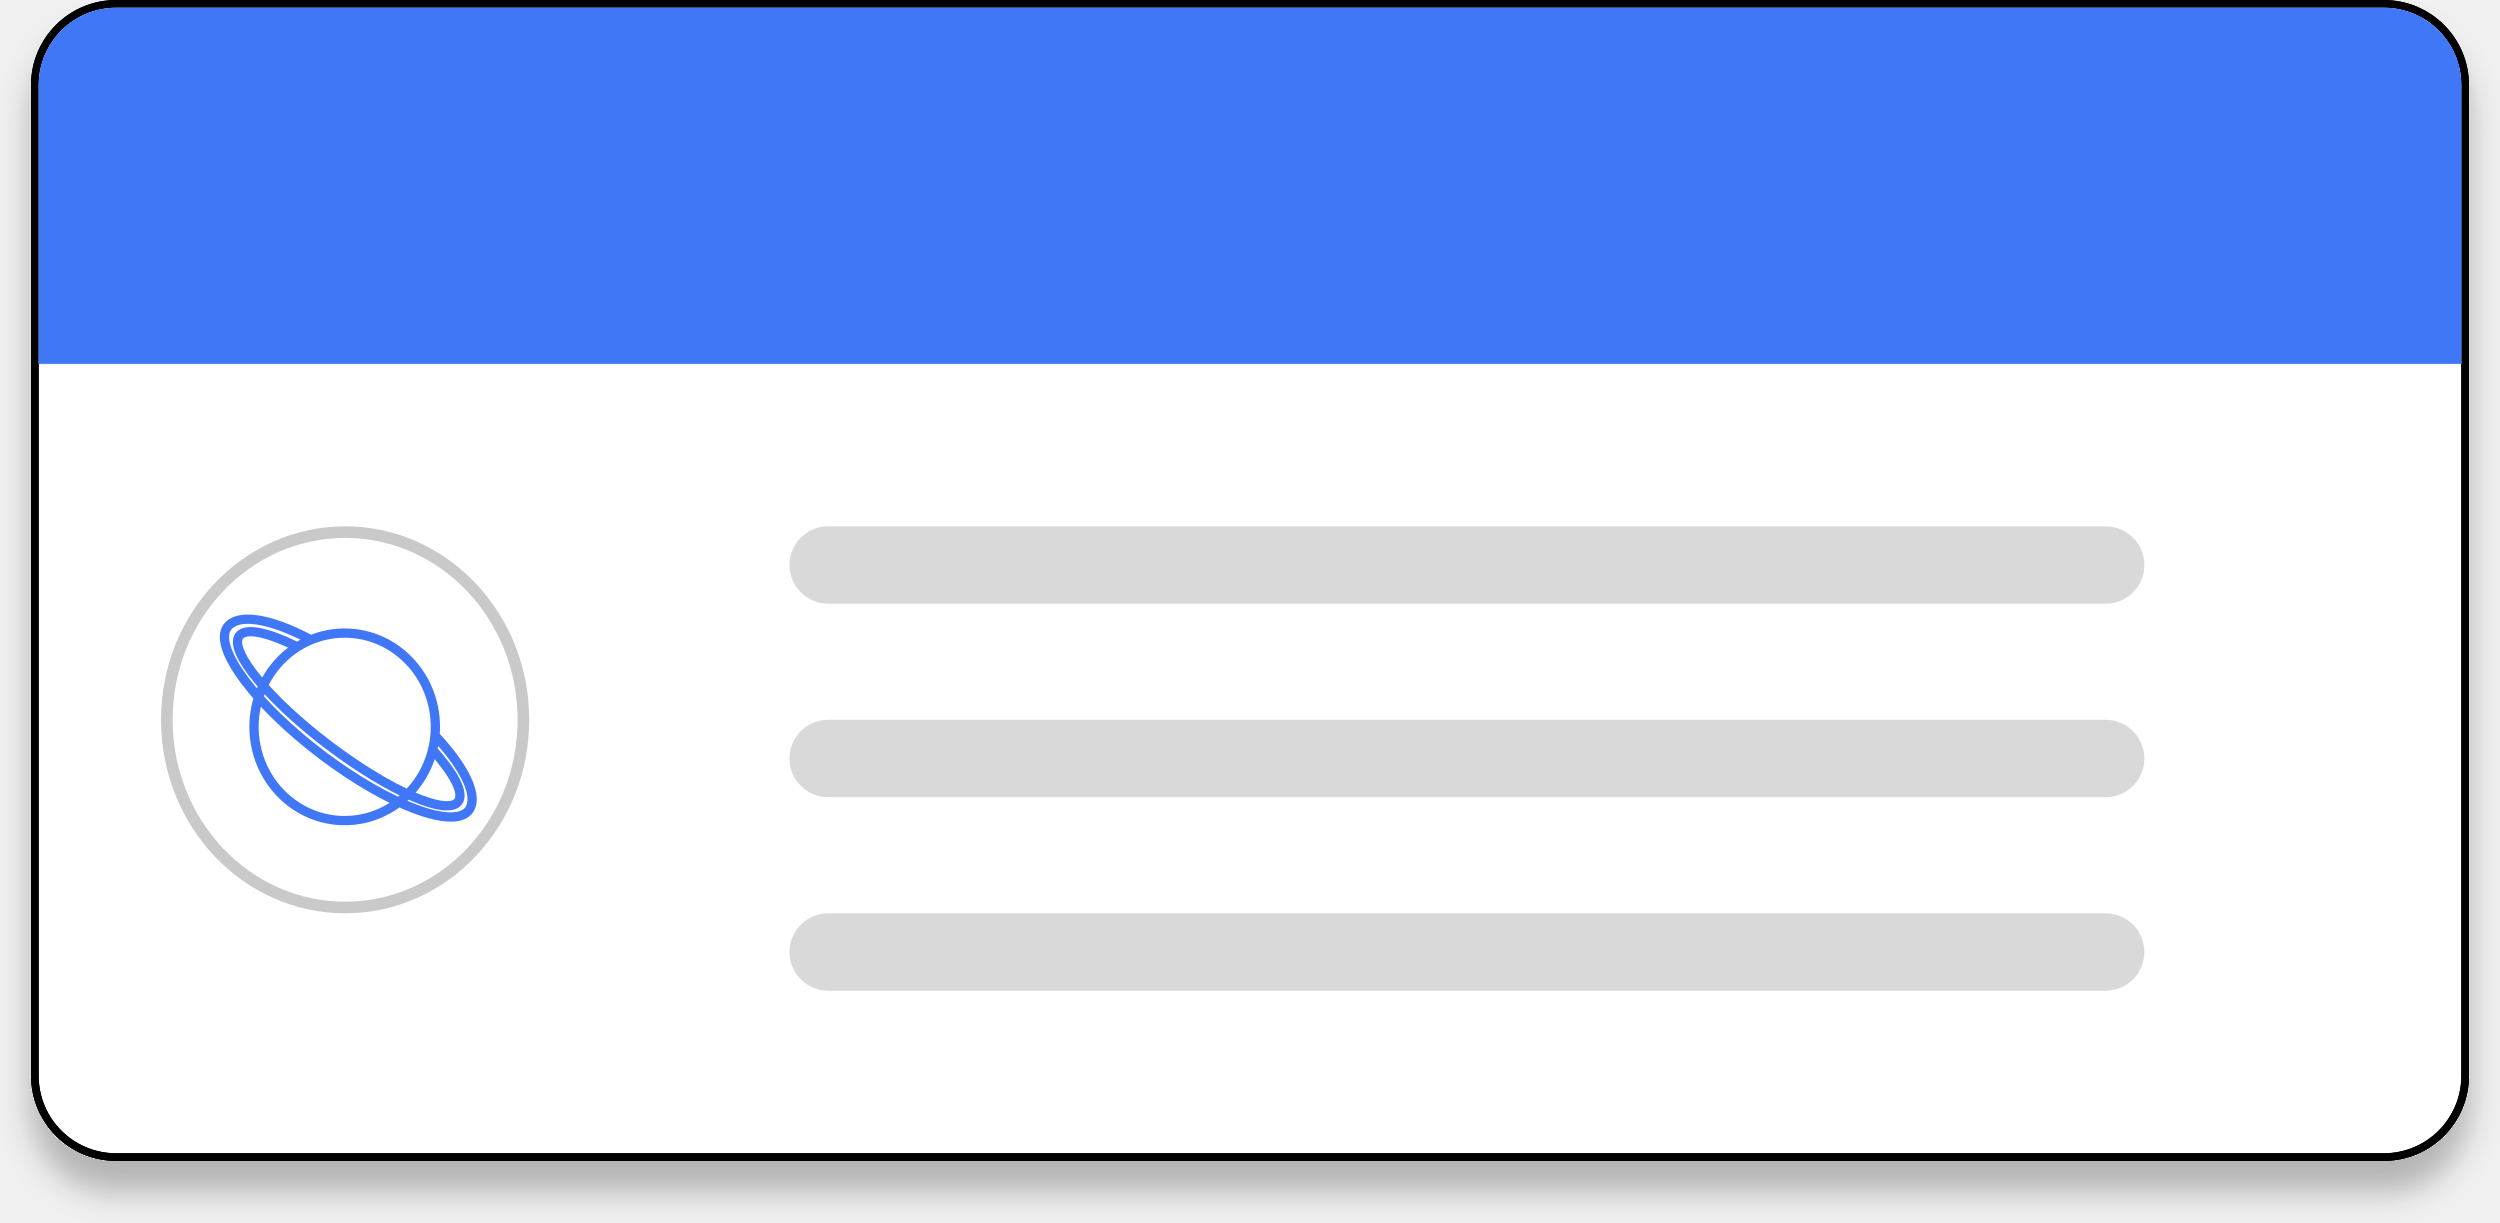
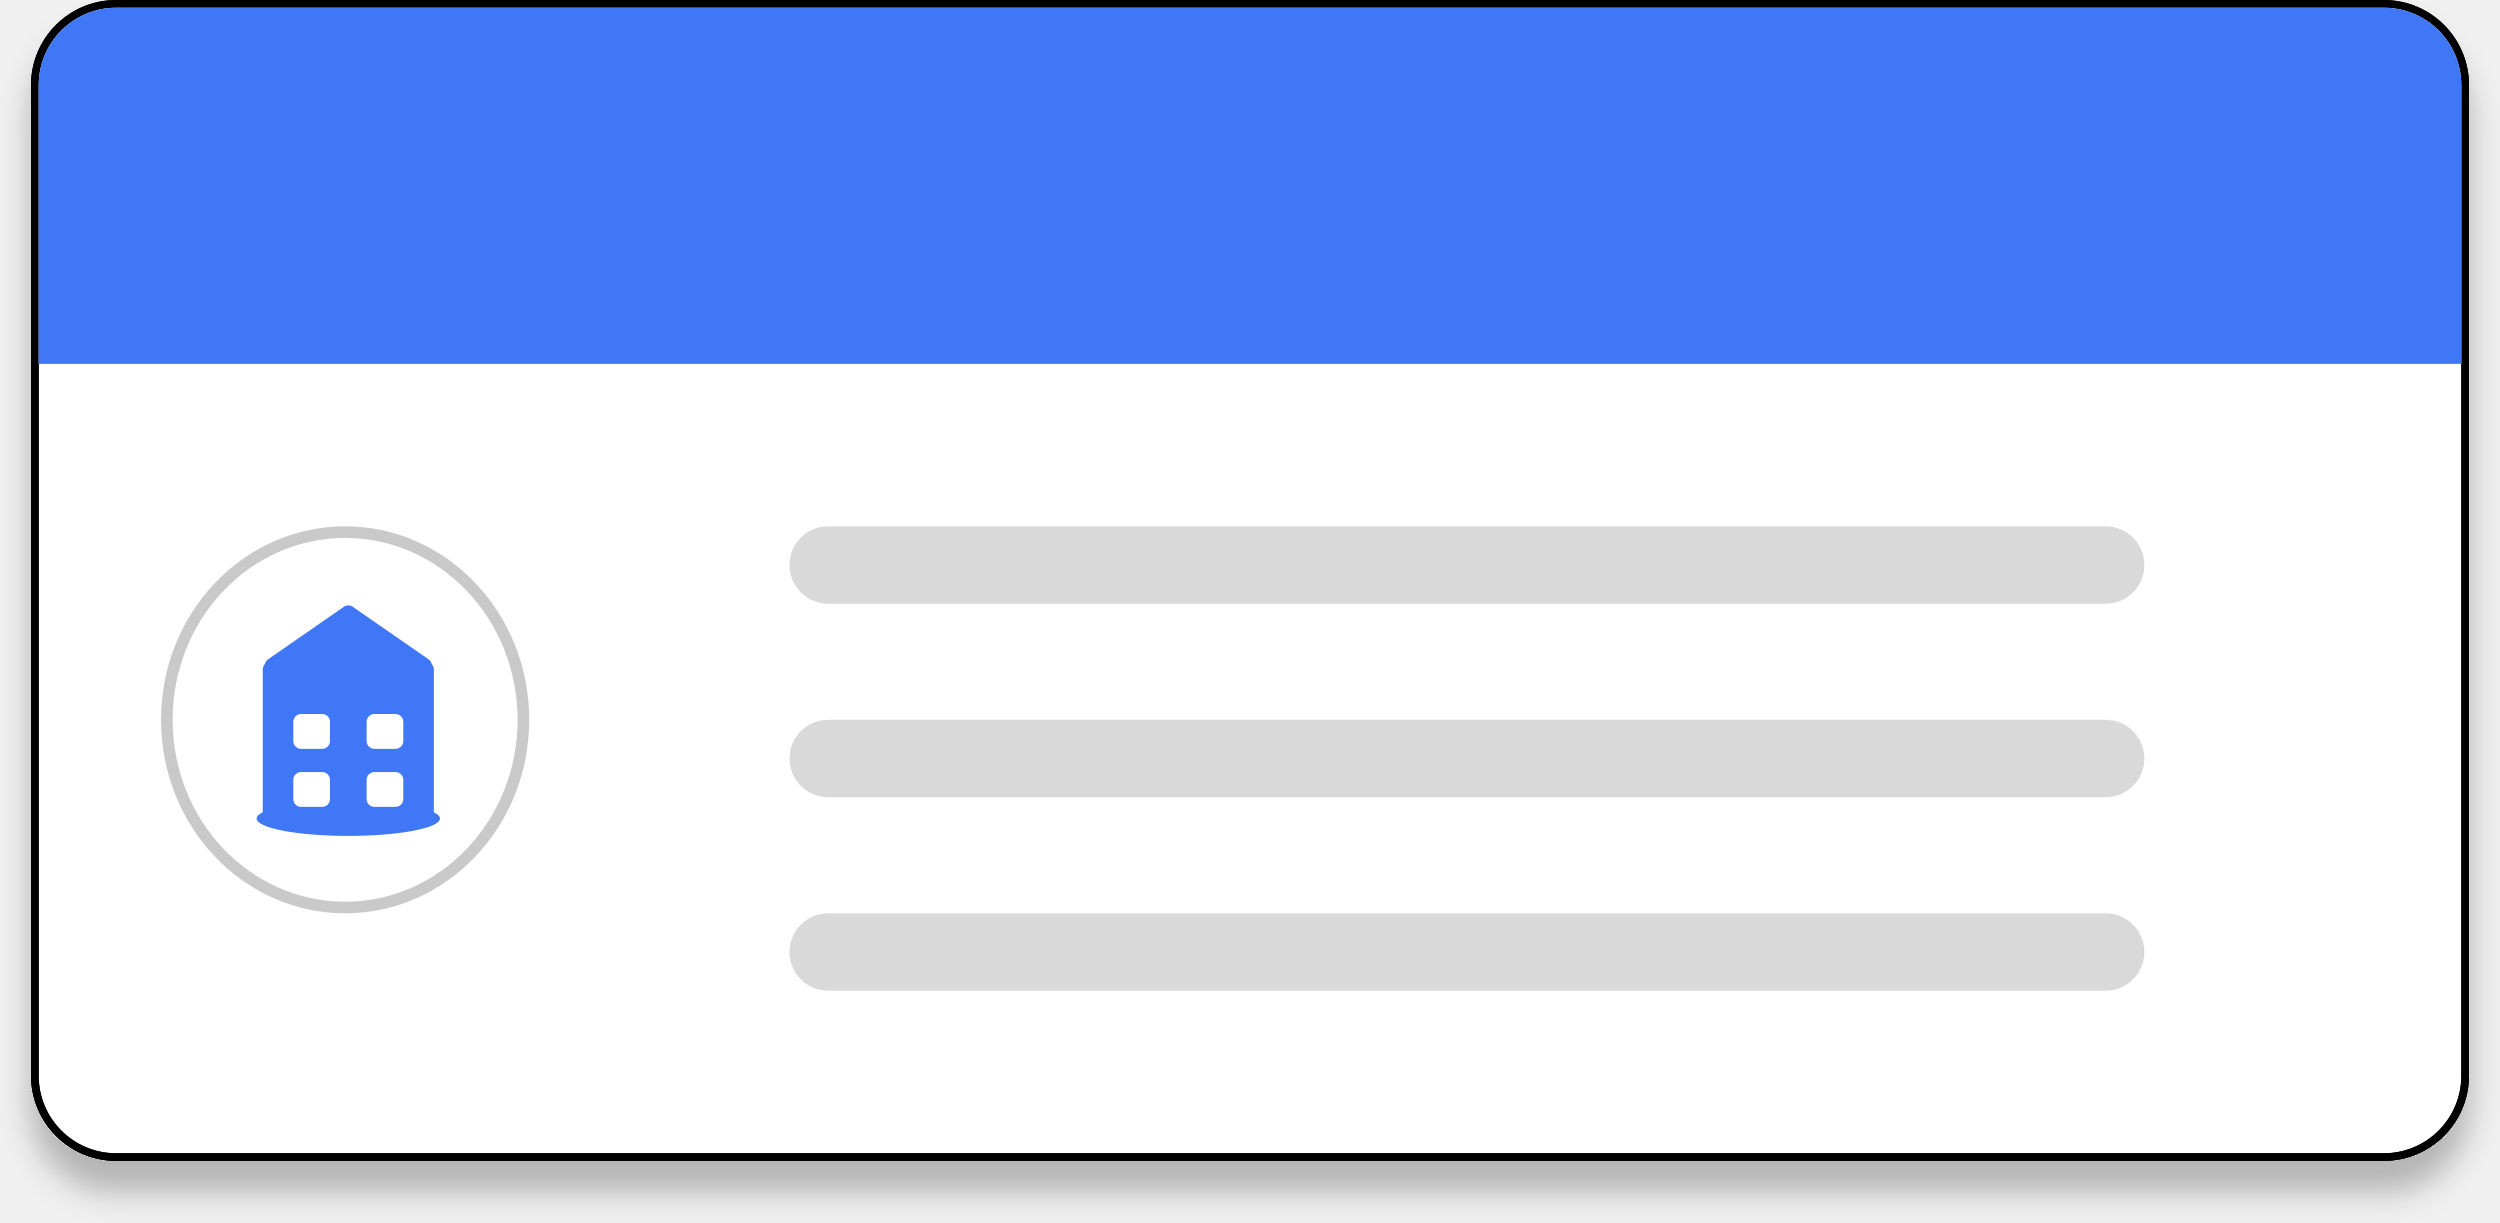
<svg xmlns="http://www.w3.org/2000/svg" width="323" height="158" viewBox="0 0 323 158" fill="none">
-   <g filter="url(#filter0_d_9_3)">
+   <g filter="url(#filter0_d_15_3)">
    <path d="M5 11C5 5.477 9.477 1 15 1H308C313.523 1 318 5.477 318 11V139C318 144.523 313.523 149 308 149H15C9.477 149 5 144.523 5 139V11Z" fill="white" />
    <path d="M308 0.5H15C9.201 0.5 4.5 5.201 4.5 11V139C4.5 144.799 9.201 149.5 15 149.5H308C313.799 149.5 318.5 144.799 318.5 139V11C318.5 5.201 313.799 0.5 308 0.5Z" stroke="black" />
    <path d="M308 0.5H15C9.201 0.5 4.5 5.201 4.5 11V139C4.5 144.799 9.201 149.5 15 149.5H308C313.799 149.5 318.5 144.799 318.5 139V11C318.5 5.201 313.799 0.5 308 0.5Z" stroke="black" />
  </g>
  <path d="M5 11C5 5.477 9.477 1 15 1H308C313.523 1 318 5.477 318 11V47H5V11Z" fill="#A2D2FF" />
  <path d="M5 11C5 5.477 9.477 1 15 1H308C313.523 1 318 5.477 318 11V47H5V11Z" fill="#4077F6" />
  <rect x="102" y="118" width="175.052" height="10" rx="5" fill="#D9D9D9" />
  <rect x="102" y="68" width="175.052" height="10" rx="5" fill="#D9D9D9" />
  <rect x="102" y="93" width="175.052" height="10" rx="5" fill="#D9D9D9" />
  <path d="M67.624 93C67.624 106.429 57.276 117.25 44.59 117.25C31.903 117.25 21.555 106.429 21.555 93C21.555 79.571 31.903 68.75 44.59 68.75C57.276 68.75 67.624 79.571 67.624 93Z" fill="white" stroke="#C9C9C9" stroke-width="1.5" />
-   <path d="M39.999 82.577C34.606 79.738 30.617 79.268 29.356 81.053C27.512 83.664 33.012 91.061 41.64 97.575C50.268 104.089 58.757 107.253 60.602 104.642C61.818 102.92 60.216 99.341 56.25 95.08M38.379 83.561C34.572 81.67 31.702 81.044 30.904 82.174C29.537 84.109 34.767 90.462 42.584 96.364C50.401 102.266 57.847 105.482 59.214 103.547C59.992 102.445 58.631 99.91 55.872 96.841M56.25 93.908C56.25 100.597 51.005 106.02 44.534 106.02C38.064 106.02 32.819 100.597 32.819 93.908C32.819 87.218 38.064 81.795 44.534 81.795C51.005 81.795 56.25 87.218 56.25 93.908Z" stroke="#4077F6" stroke-width="1.2" stroke-linecap="round" stroke-linejoin="round" />
+   <ellipse cx="45" cy="105.75" rx="11.842" ry="2.25" fill="#4077F6" />
+   <path d="M33.947 86.5C33.947 85.948 34.395 85.5 34.947 85.5H55.053C55.605 85.5 56.053 85.948 56.053 86.5V105.75H33.947V86.5Z" fill="#4077F6" />
+   <path d="M37.895 93.25C37.895 92.698 38.343 92.25 38.895 92.25H41.632C42.184 92.25 42.632 92.698 42.632 93.25V95.75C42.632 96.302 42.184 96.75 41.632 96.75H38.895C38.343 96.75 37.895 96.302 37.895 95.75V93.25Z" fill="white" />
+   <path d="M47.368 93.25C47.368 92.698 47.816 92.25 48.368 92.25H51.105C51.658 92.25 52.105 92.698 52.105 93.25V95.75C52.105 96.302 51.658 96.75 51.105 96.75H48.368C47.816 96.75 47.368 96.302 47.368 95.75V93.25Z" fill="white" />
+   <path d="M37.895 100.75C37.895 100.198 38.343 99.75 38.895 99.75H41.632C42.184 99.75 42.632 100.198 42.632 100.75V103.25C42.632 103.802 42.184 104.25 41.632 104.25H38.895C38.343 104.25 37.895 103.802 37.895 103.25V100.75Z" fill="white" />
+   <path d="M47.368 100.75C47.368 100.198 47.816 99.75 48.368 99.75H51.105C51.658 99.75 52.105 100.198 52.105 100.75V103.25C52.105 103.802 51.658 104.25 51.105 104.25H48.368C47.816 104.25 47.368 103.802 47.368 103.25V100.75Z" fill="white" />
+   <path d="M44.431 78.395C44.773 78.157 45.227 78.157 45.569 78.395L55.361 85.178C56.166 85.736 55.771 87 54.791 87H35.209C34.229 87 33.834 85.736 34.639 85.178L44.431 78.395Z" fill="#4077F6" />
  <defs>
-     <filter id="filter0_d_9_3" x="0" y="0" width="323" height="158" filterUnits="userSpaceOnUse" color-interpolation-filters="sRGB">
+     <filter id="filter0_d_15_3" x="0" y="0" width="323" height="158" filterUnits="userSpaceOnUse" color-interpolation-filters="sRGB">
      <feFlood flood-opacity="0" result="BackgroundImageFix" />
      <feColorMatrix in="SourceAlpha" type="matrix" values="0 0 0 0 0 0 0 0 0 0 0 0 0 0 0 0 0 0 127 0" result="hardAlpha" />
      <feOffset dy="4" />
      <feGaussianBlur stdDeviation="2" />
      <feComposite in2="hardAlpha" operator="out" />
      <feColorMatrix type="matrix" values="0 0 0 0 0 0 0 0 0 0 0 0 0 0 0 0 0 0 0.25 0" />
-       <feBlend mode="normal" in2="BackgroundImageFix" result="effect1_dropShadow_9_3" />
-       <feBlend mode="normal" in="SourceGraphic" in2="effect1_dropShadow_9_3" result="shape" />
+       <feBlend mode="normal" in2="BackgroundImageFix" result="effect1_dropShadow_15_3" />
+       <feBlend mode="normal" in="SourceGraphic" in2="effect1_dropShadow_15_3" result="shape" />
    </filter>
  </defs>
</svg>
